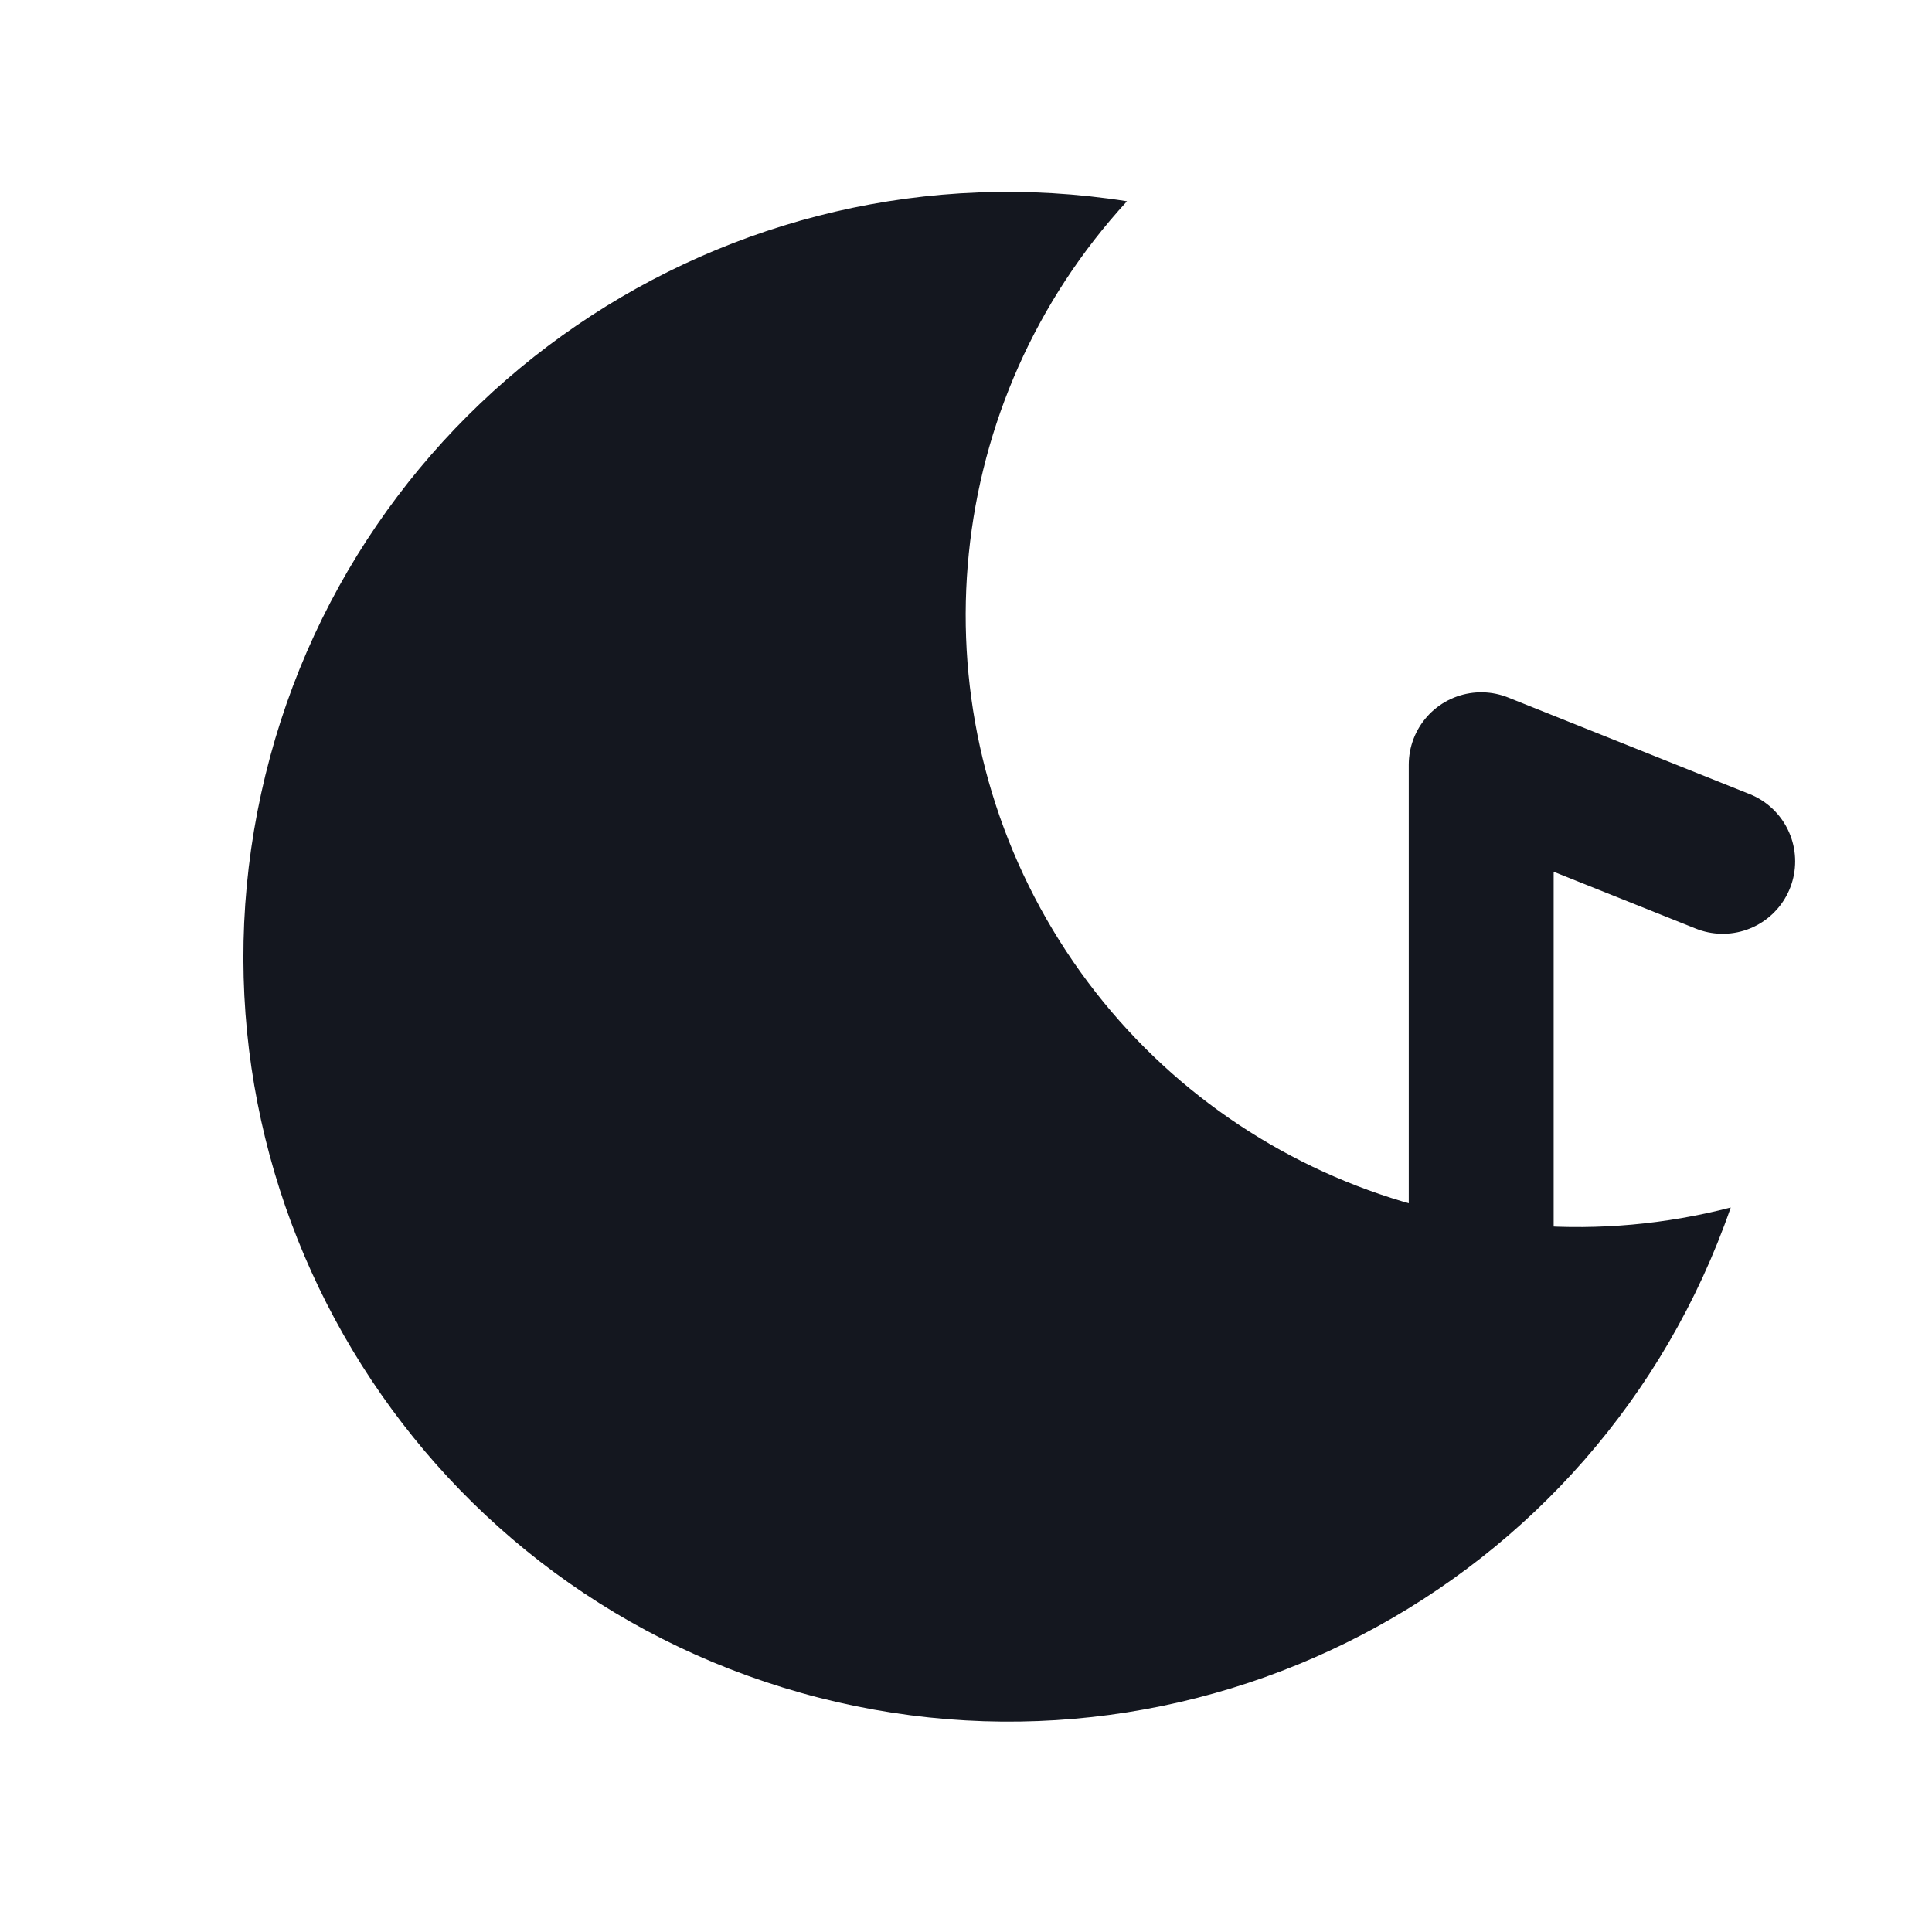
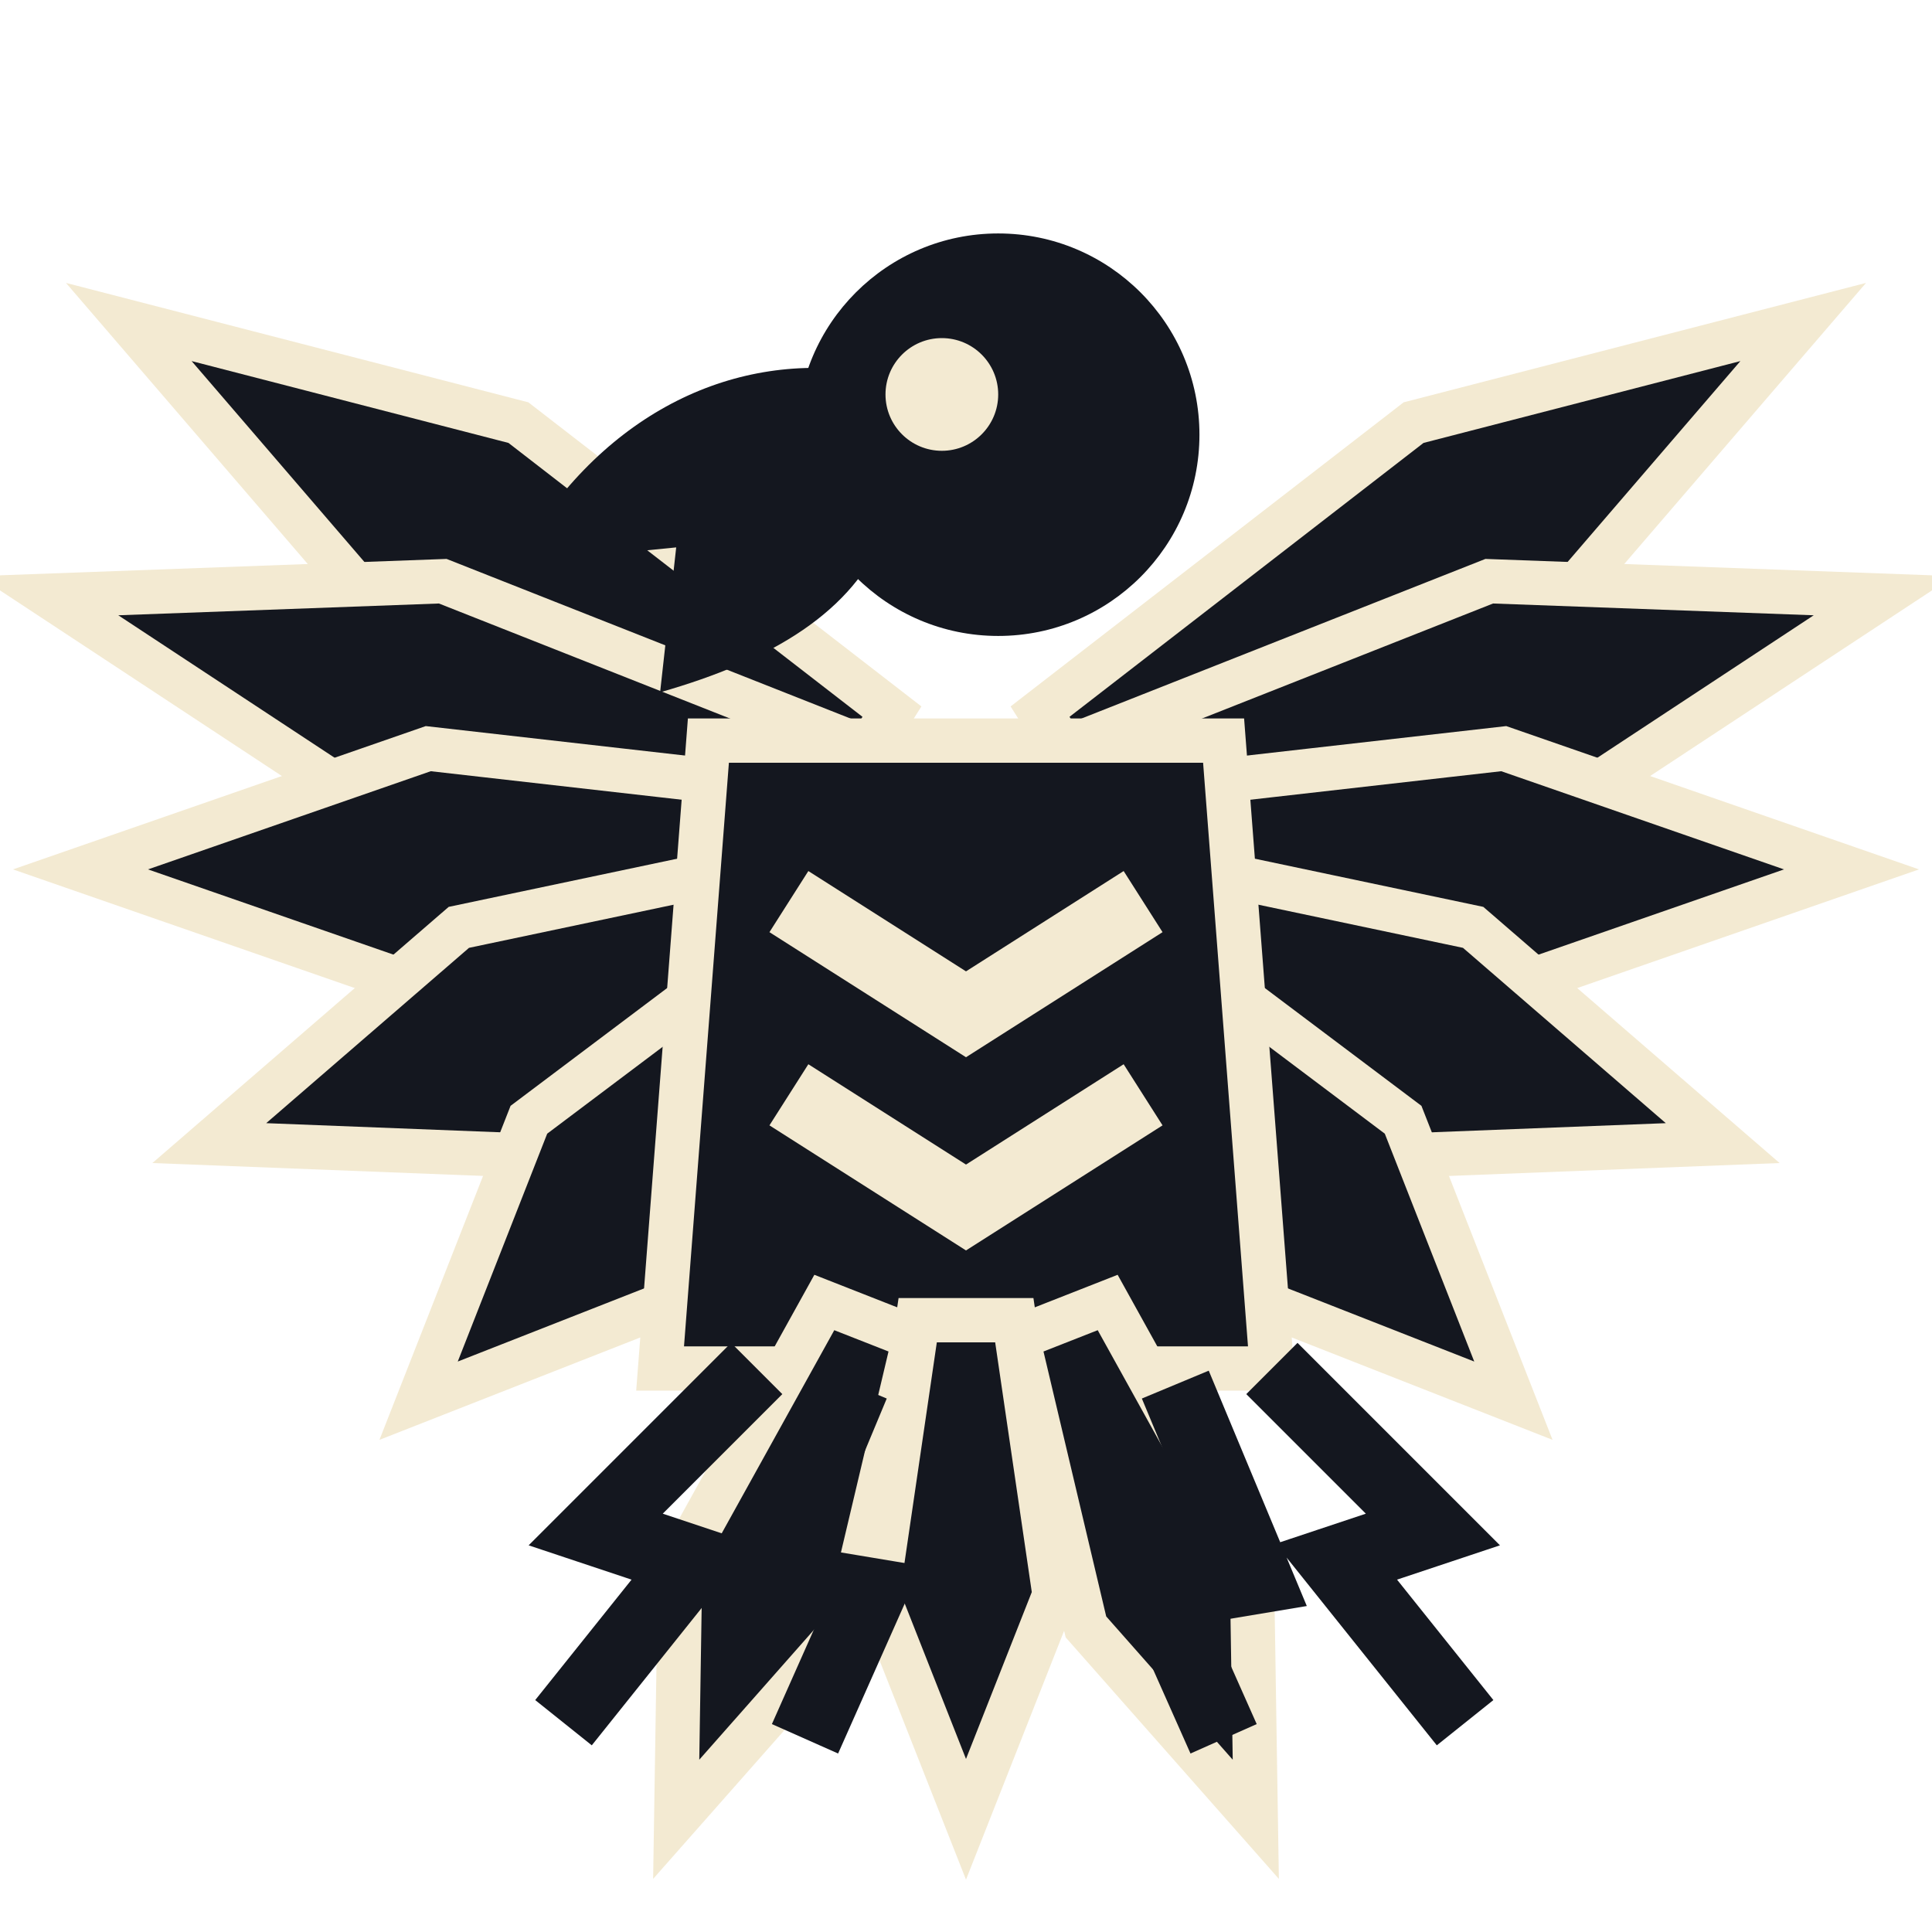
<svg xmlns="http://www.w3.org/2000/svg" viewBox="0 0 24 24" width="128" height="128" fill="#14171f" stroke="none">
-   <path d="M14 2.5A9.5 9.5 0 1 0 21.5 15 7.6 7.6 0 0 1 14 2.5z" />
-   <circle cx="16.4" cy="17" r="2.2" />
-   <path fill="none" stroke="#14171f" stroke-width="1.8" stroke-linecap="round" stroke-linejoin="round" d="M18.4 17V9.5l3 1.2" />
+   <polygon points="11.08,8.84 6.44,5.25 1.60,4.00 4.86,7.79 10.12,10.36" stroke="#f3ead2" stroke-width="0.55" stroke-linejoin="miter" />
+   <polygon points="10.84,9.33 5.50,7.22 0.60,7.40 4.70,10.10 10.36,11.07" stroke="#f3ead2" stroke-width="0.55" stroke-linejoin="miter" />
+   <polygon points="10.60,9.90 5.32,9.30 1.00,10.80 5.32,12.30 10.60,11.70" stroke="#f3ead2" stroke-width="0.55" stroke-linejoin="miter" />
+   <polygon points="10.30,10.55 5.70,11.52 2.60,14.20 6.70,14.36 10.90,12.25" stroke="#f3ead2" stroke-width="0.55" stroke-linejoin="miter" />
+   <polygon points="9.96,11.36 6.57,13.91 5.20,17.40 8.69,16.03 11.24,12.64" stroke="#f3ead2" stroke-width="0.55" stroke-linejoin="miter" />
+   <polygon points="13.88,10.36 19.14,7.79 22.40,4.00 17.56,5.25 12.92,8.84" stroke="#f3ead2" stroke-width="0.55" stroke-linejoin="miter" />
+   <polygon points="13.64,11.07 19.30,10.10 23.40,7.40 18.50,7.22 13.16,9.33" stroke="#f3ead2" stroke-width="0.55" stroke-linejoin="miter" />
+   <polygon points="13.40,11.70 18.68,12.30 23.00,10.80 18.68,9.30 13.40,9.90" stroke="#f3ead2" stroke-width="0.55" stroke-linejoin="miter" />
+   <polygon points="13.10,12.25 17.30,14.36 21.40,14.20 18.30,11.52 13.70,10.55" stroke="#f3ead2" stroke-width="0.55" stroke-linejoin="miter" />
+   <polygon points="12.76,12.64 15.31,16.03 18.80,17.40 17.43,13.91 14.04,11.36" stroke="#f3ead2" stroke-width="0.55" stroke-linejoin="miter" />
+   <path d="M8.8 9.2H15.2L15.8 17H8.2Z" stroke="#f3ead2" stroke-width="0.55" />
+   <polygon points="10.24,16.18 8.45,19.41 8.40,22.60 10.51,20.21 11.36,16.62" stroke="#f3ead2" stroke-width="0.55" stroke-linejoin="miter" />
+   <polygon points="11.40,16.40 10.90,19.81 12.00,22.60 13.10,19.81 12.60,16.40" stroke="#f3ead2" stroke-width="0.55" stroke-linejoin="miter" />
+   <polygon points="12.64,16.62 13.49,20.21 15.60,22.60 15.55,19.41 13.76,16.18" stroke="#f3ead2" stroke-width="0.55" stroke-linejoin="miter" />
+   <path d="M9.4 17L7.4 19L8.6 19.4L7 21.4M10.6 17.2L9.6 19.6L10.8 19.8L10 21.6M14.6 17.2L15.6 19.6L14.4 19.8L15.2 21.6M15.8 17L17.8 19L16.6 19.4L18.2 21.4" fill="none" stroke="#14171f" stroke-width="0.9" stroke-linejoin="miter" />
+   <circle cx="12.4" cy="5.4" r="2.5" />
+   <path d="M10.6 4.6C9 4.4 7.4 5.2 6.4 7L8.4 6.8L8.2 8.6C9.6 8.2 10.6 7.6 11 6.6z" />
+   <circle cx="11.7" cy="4.9" r="0.7" fill="#f3ead2" />
+   <path fill="none" stroke="#f3ead2" stroke-width="0.9" stroke-linecap="butt" stroke-linejoin="miter" d="M9.8 11.2L12 12.6L14.2 11.2M9.8 13.6L12 15L14.2 13.6" />
</svg>
